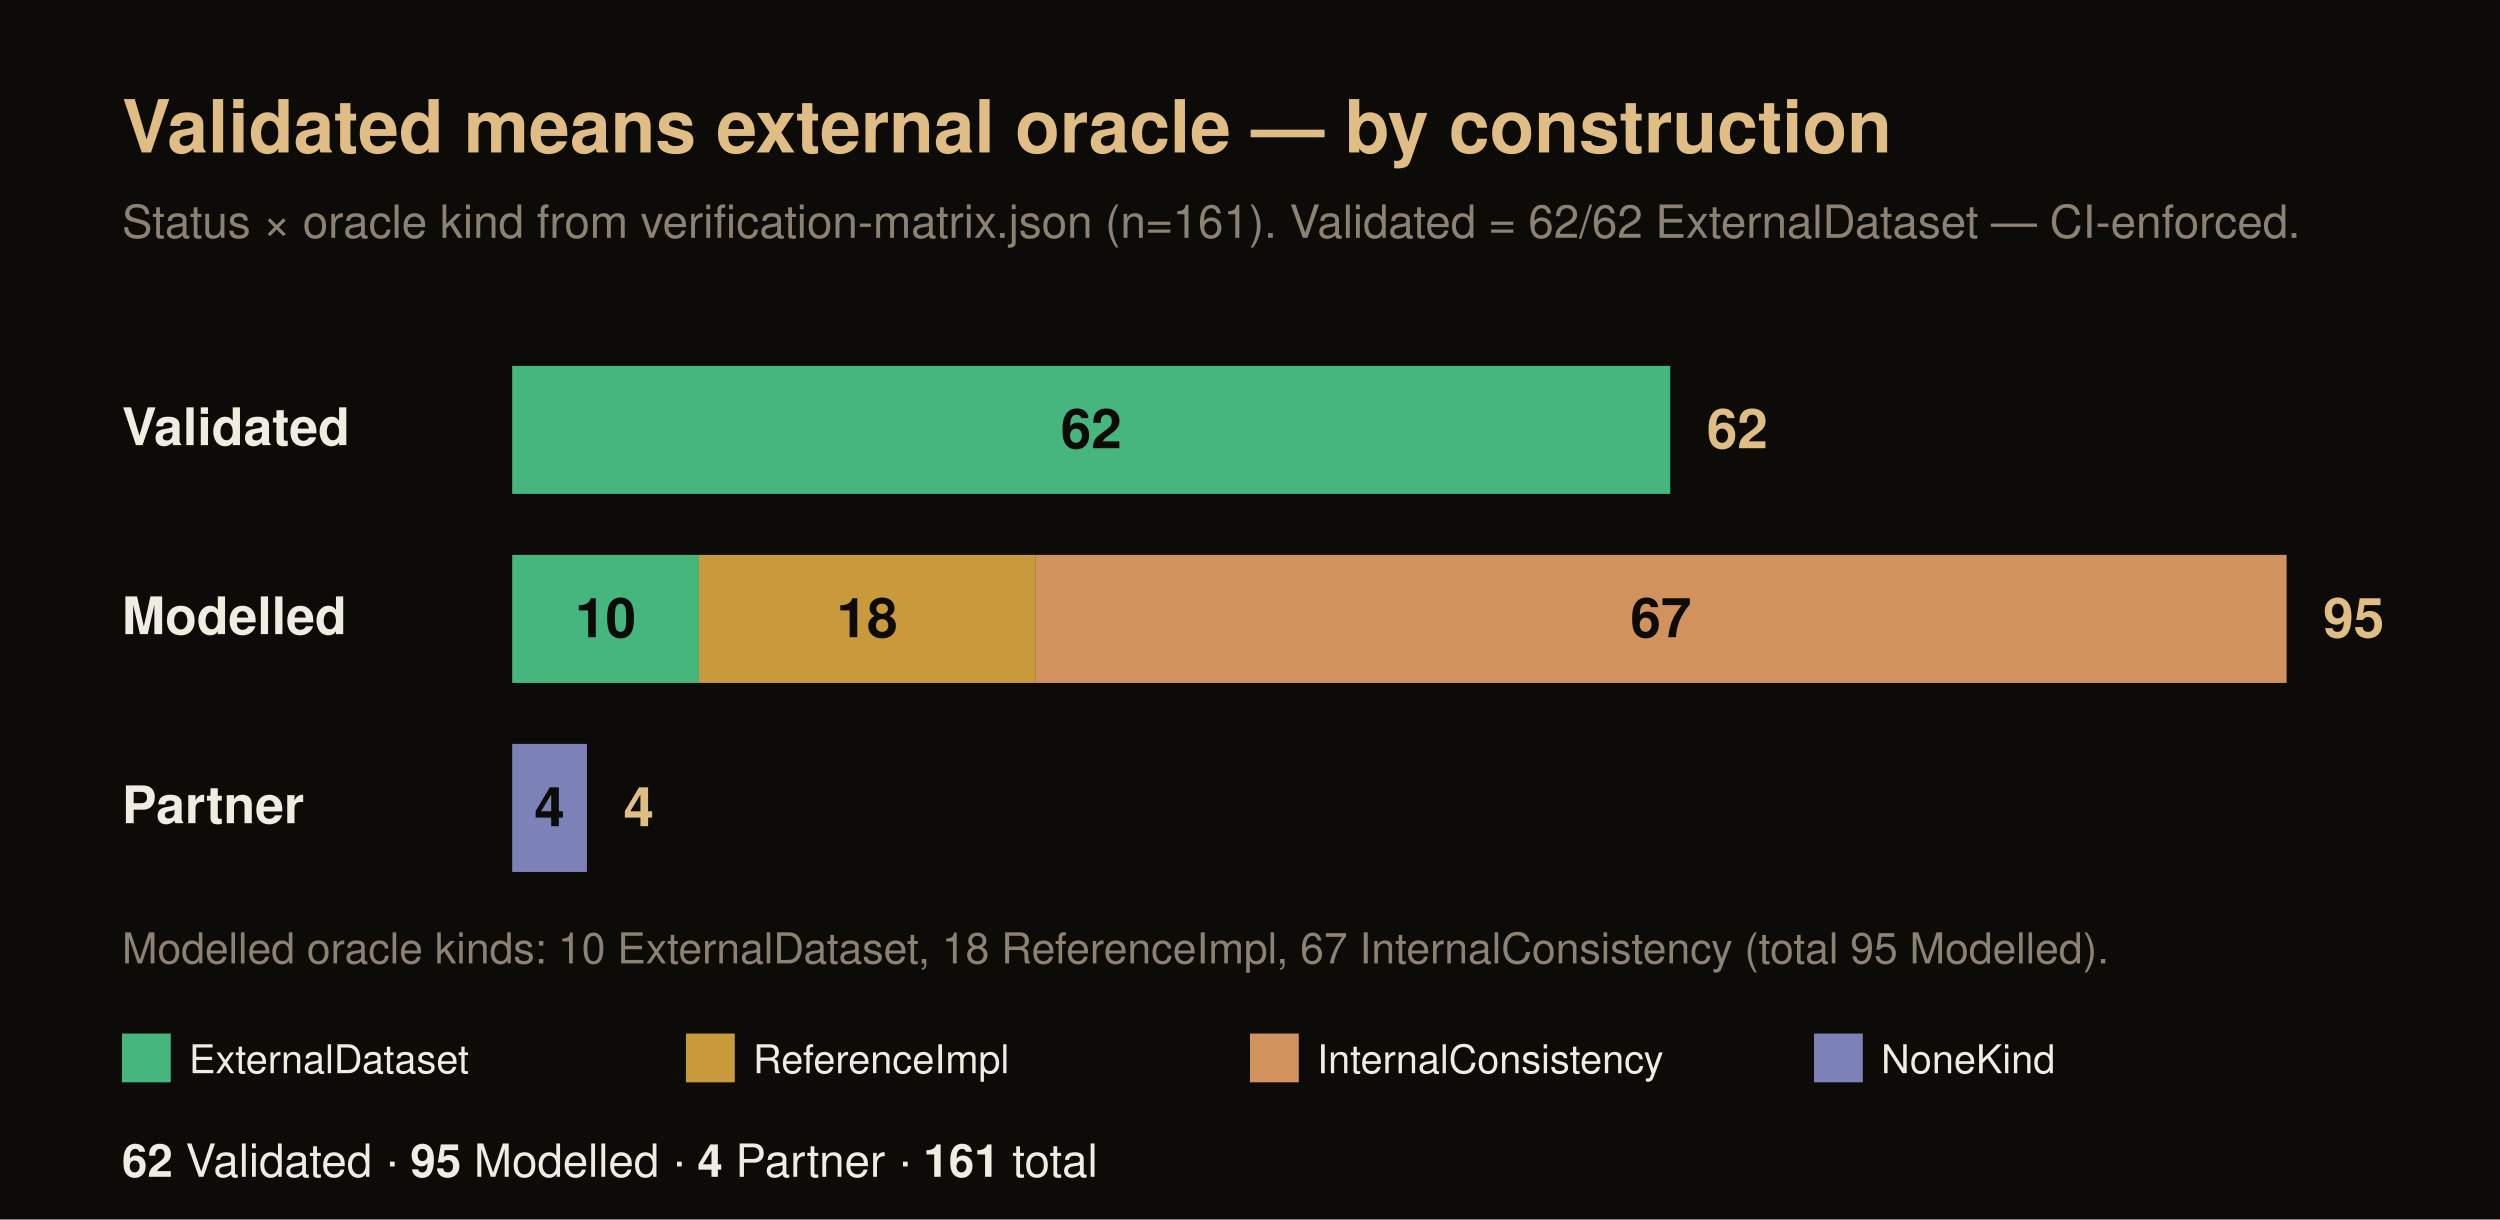
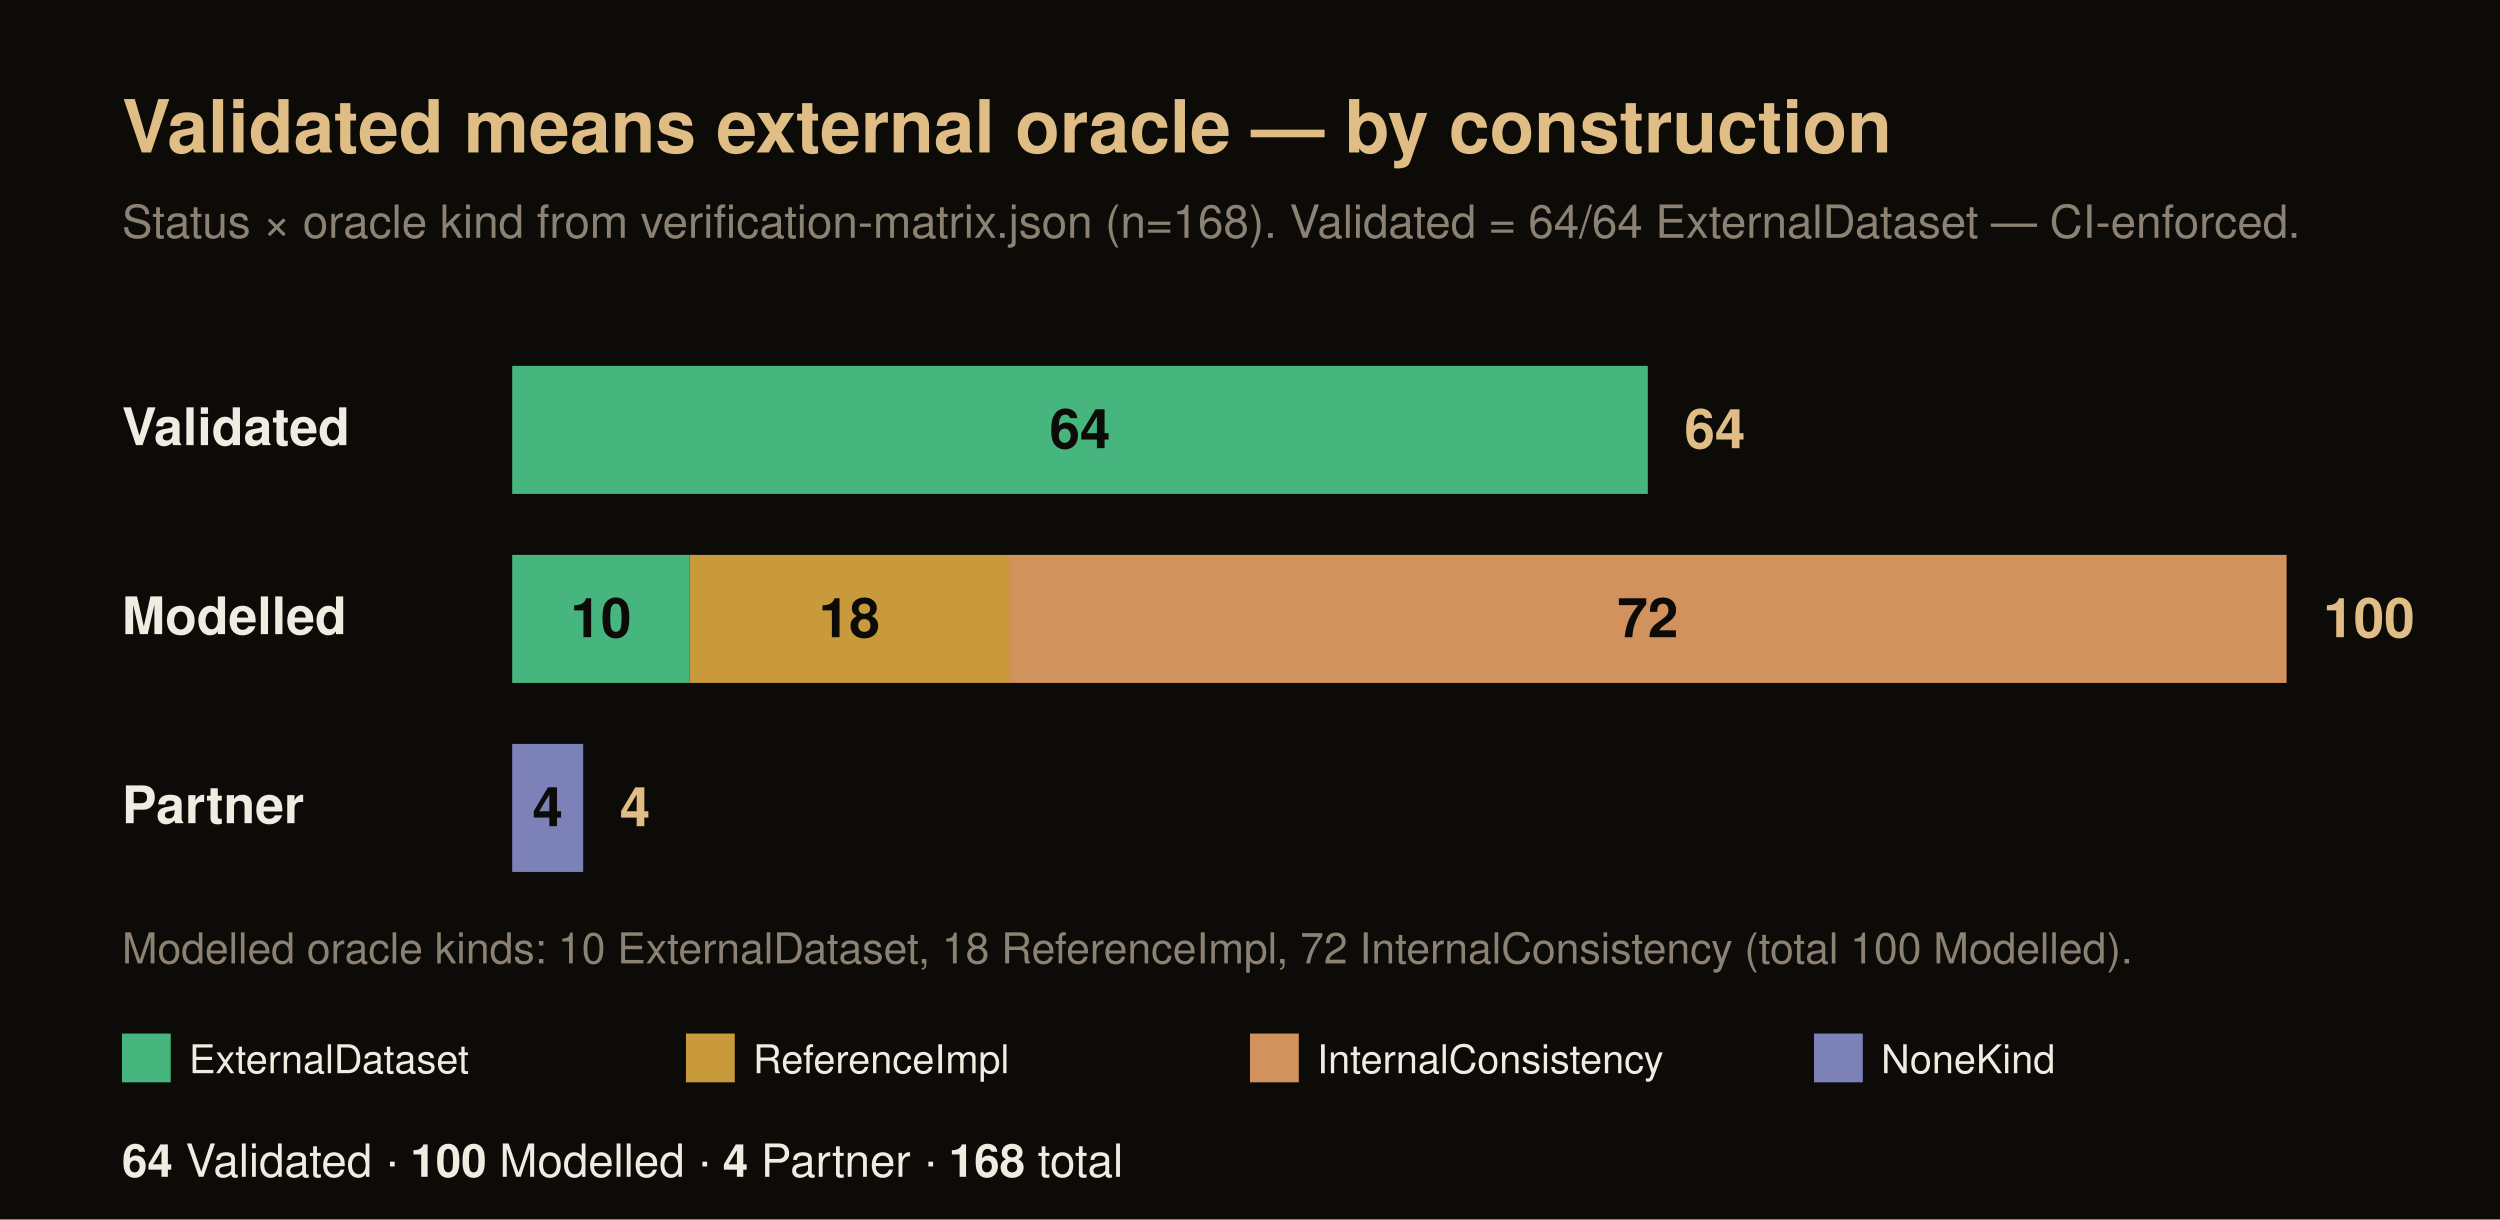
<svg xmlns="http://www.w3.org/2000/svg" width="820" height="400" viewBox="0 0 820 400" font-family="Helvetica, Arial, sans-serif">
  <rect x="0" y="0" width="820" height="400" fill="#0c0b08" />
  <text x="40" y="50" font-size="24" font-weight="700" fill="#e0bd84">Validated means external oracle — by construction</text>
-   <text x="40" y="78" font-size="15" fill="#8c8273">Status × oracle kind from verification-matrix.json (n=161). Validated = 62/62 ExternalDataset — CI-enforced.</text>
+   <text x="40" y="78" font-size="15" fill="#8c8273">Status × oracle kind from verification-matrix.json (n=168). Validated = 64/64 ExternalDataset — CI-enforced.</text>
  <text x="40" y="146" font-size="17" font-weight="700" fill="#f1ece2">Validated</text>
-   <rect x="168" y="120" width="379.83" height="42" fill="#46b67e" />
-   <text x="357.92" y="147" font-size="18" font-weight="700" fill="#0c0b08" text-anchor="middle">62</text>
-   <text x="559.83" y="147" font-size="18" font-weight="700" fill="#e0bd84">62</text>
+   <rect x="168" y="120" width="372.48" height="42" fill="#46b67e" />
+   <text x="354.24" y="147" font-size="18" font-weight="700" fill="#0c0b08" text-anchor="middle">64</text>
+   <text x="552.48" y="147" font-size="18" font-weight="700" fill="#e0bd84">64</text>
  <text x="40" y="208" font-size="17" font-weight="700" fill="#f1ece2">Modelled</text>
-   <rect x="168" y="182" width="61.26" height="42" fill="#46b67e" />
-   <text x="198.63" y="209" font-size="18" font-weight="700" fill="#0c0b08" text-anchor="middle">10</text>
-   <rect x="229.26" y="182" width="110.27" height="42" fill="#c99a3c" />
-   <text x="284.4" y="209" font-size="18" font-weight="700" fill="#0c0b08" text-anchor="middle">18</text>
-   <rect x="339.54" y="182" width="410.46" height="42" fill="#d2925e" />
-   <text x="544.77" y="209" font-size="18" font-weight="700" fill="#0c0b08" text-anchor="middle">67</text>
-   <text x="762" y="209" font-size="18" font-weight="700" fill="#e0bd84">95</text>
+   <rect x="168" y="182" width="58.2" height="42" fill="#46b67e" />
+   <text x="197.1" y="209" font-size="18" font-weight="700" fill="#0c0b08" text-anchor="middle">10</text>
+   <rect x="226.2" y="182" width="104.76" height="42" fill="#c99a3c" />
+   <text x="278.58" y="209" font-size="18" font-weight="700" fill="#0c0b08" text-anchor="middle">18</text>
+   <rect x="330.96" y="182" width="419.04" height="42" fill="#d2925e" />
+   <text x="540.48" y="209" font-size="18" font-weight="700" fill="#0c0b08" text-anchor="middle">72</text>
+   <text x="762" y="209" font-size="18" font-weight="700" fill="#e0bd84">100</text>
  <text x="40" y="270" font-size="17" font-weight="700" fill="#f1ece2">Partner</text>
-   <rect x="168" y="244" width="24.51" height="42" fill="#7c81b8" />
-   <text x="180.25" y="271" font-size="18" font-weight="700" fill="#0c0b08" text-anchor="middle">4</text>
-   <text x="204.51" y="271" font-size="18" font-weight="700" fill="#e0bd84">4</text>
-   <text x="40" y="316" font-size="14" fill="#8c8273">Modelled oracle kinds: 10 ExternalDataset, 18 ReferenceImpl, 67 InternalConsistency (total 95 Modelled).</text>
+   <rect x="168" y="244" width="23.28" height="42" fill="#7c81b8" />
+   <text x="179.64" y="271" font-size="18" font-weight="700" fill="#0c0b08" text-anchor="middle">4</text>
+   <text x="203.28" y="271" font-size="18" font-weight="700" fill="#e0bd84">4</text>
+   <text x="40" y="316" font-size="14" fill="#8c8273">Modelled oracle kinds: 10 ExternalDataset, 18 ReferenceImpl, 72 InternalConsistency (total 100 Modelled).</text>
  <rect x="40" y="339" width="16" height="16" fill="#46b67e" />
  <text x="62" y="352" font-size="13" fill="#f1ece2">ExternalDataset</text>
  <rect x="225" y="339" width="16" height="16" fill="#c99a3c" />
  <text x="247" y="352" font-size="13" fill="#f1ece2">ReferenceImpl</text>
  <rect x="410" y="339" width="16" height="16" fill="#d2925e" />
  <text x="432" y="352" font-size="13" fill="#f1ece2">InternalConsistency</text>
  <rect x="595" y="339" width="16" height="16" fill="#7c81b8" />
  <text x="617" y="352" font-size="13" fill="#f1ece2">NoneKind</text>
  <text x="40" y="386" font-size="15" fill="#f1ece2">
-     <tspan font-weight="700">62</tspan> Validated · <tspan font-weight="700">95</tspan> Modelled · <tspan font-weight="700">4</tspan> Partner · <tspan font-weight="700">161</tspan> total</text>
+     <tspan font-weight="700">64</tspan> Validated · <tspan font-weight="700">100</tspan> Modelled · <tspan font-weight="700">4</tspan> Partner · <tspan font-weight="700">168</tspan> total</text>
</svg>
